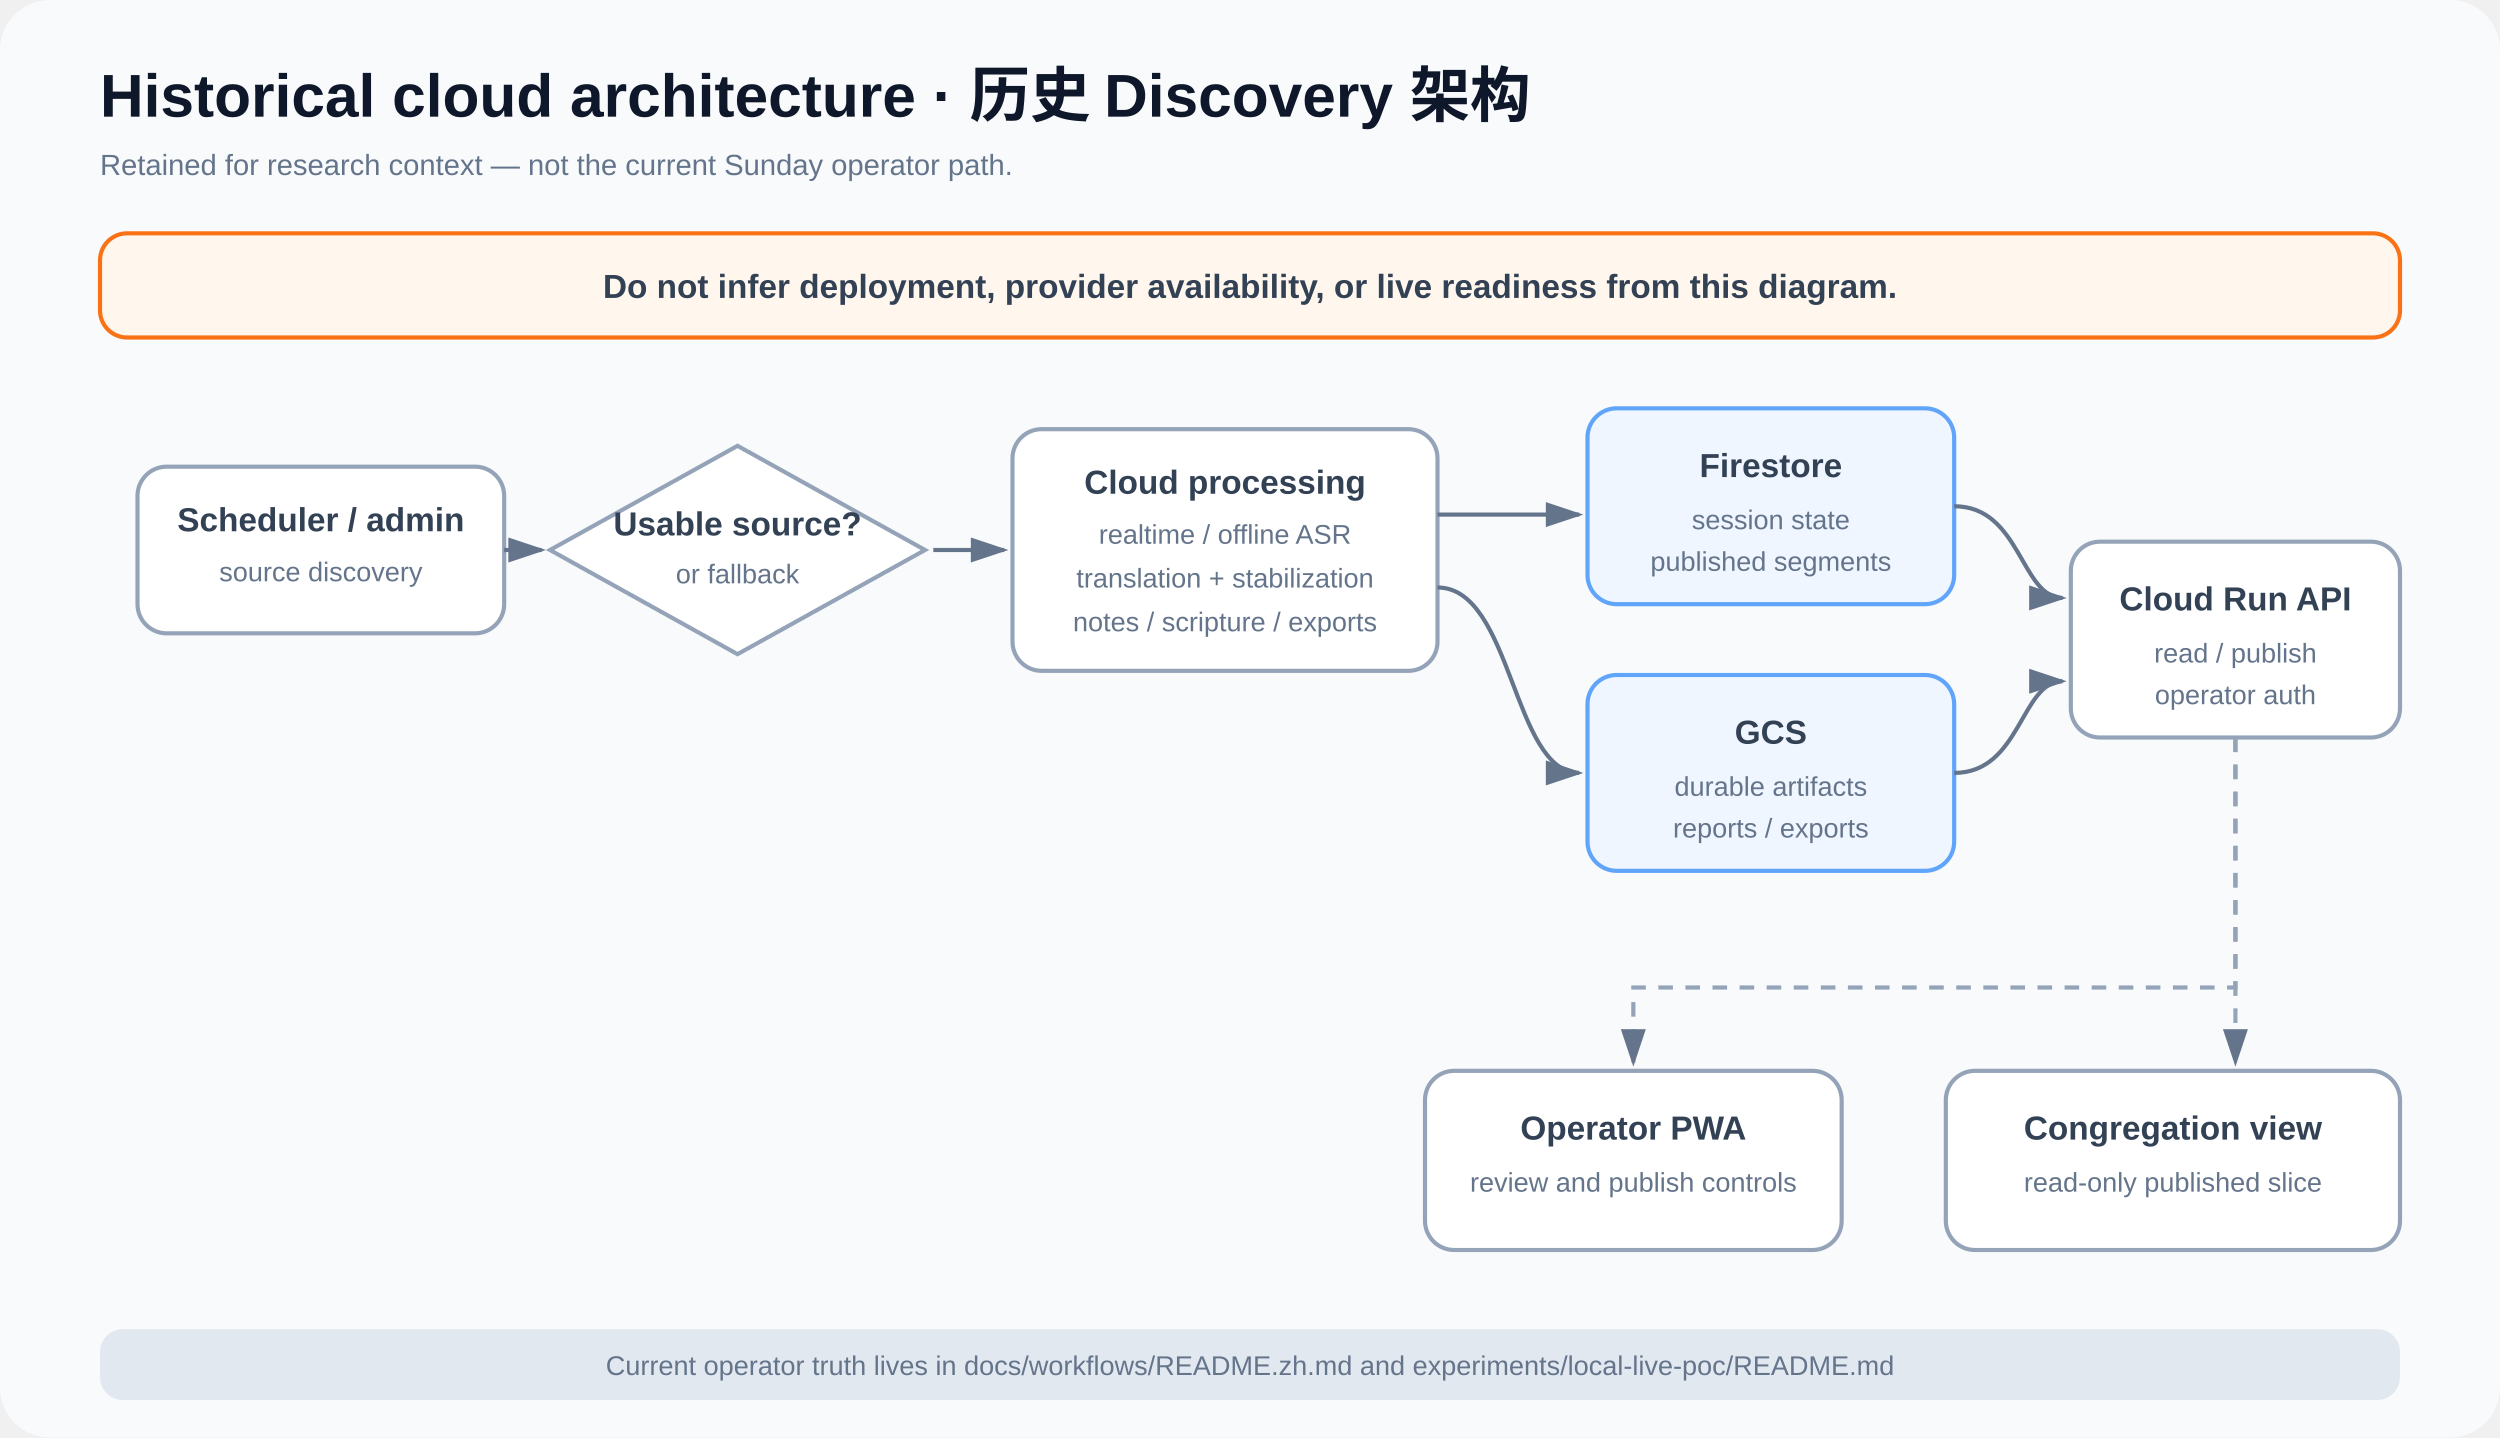
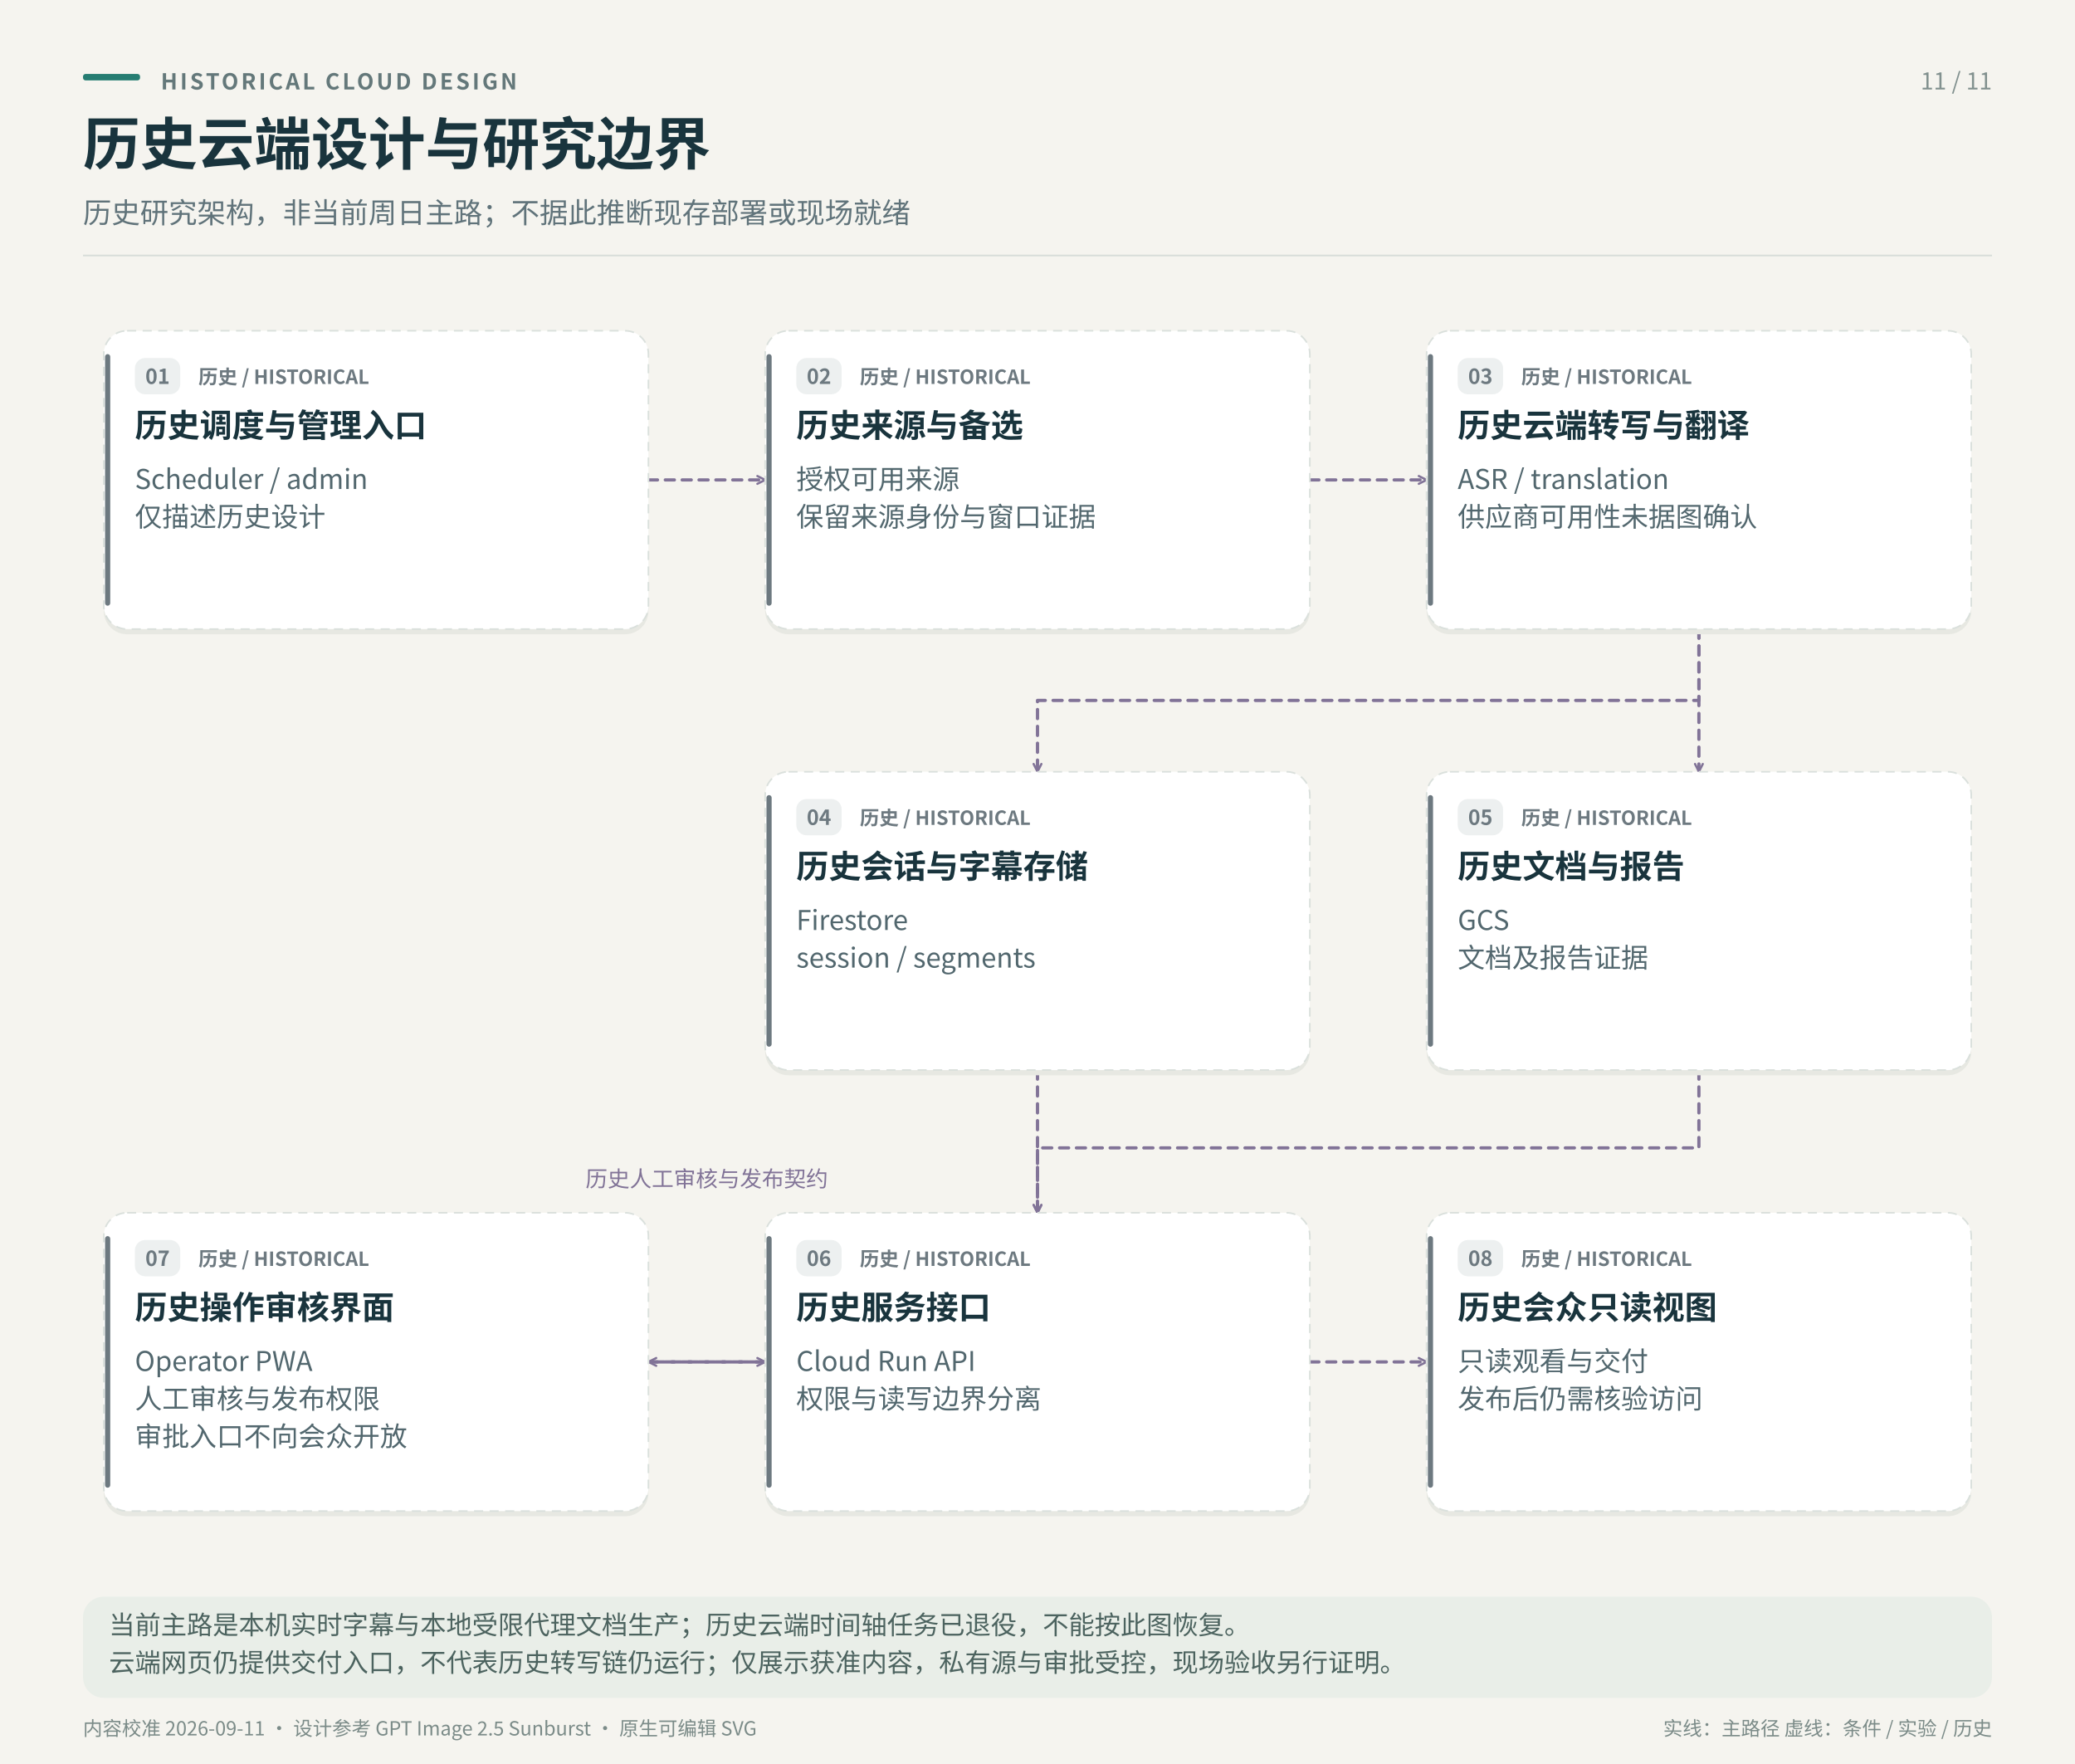
- <svg xmlns="http://www.w3.org/2000/svg" width="1200" height="690" viewBox="0 0 1200 690" role="img" aria-labelledby="title desc">
+ <svg xmlns="http://www.w3.org/2000/svg" width="1600" height="1360" viewBox="0 0 1600 1360" role="img" aria-labelledby="title desc">
+   <style>text{font-family:"PingFang SC","Noto Sans CJK SC","Microsoft YaHei",Arial,sans-serif;} text{font-variant-ligatures:none}</style>
  <defs>
-     <marker id="a" markerWidth="10" markerHeight="10" refX="8" refY="3" orient="auto">
-       <path d="M0 0L0 6L9 3z" fill="#64748b" />
+     <marker id="arrow" markerWidth="8" markerHeight="8" refX="7" refY="4" orient="auto-start-reverse" markerUnits="userSpaceOnUse">
+       <path d="M1 1 L7 4 L1 7" fill="none" stroke="context-stroke" stroke-width="1.7" stroke-linecap="round" stroke-linejoin="round" />
    </marker>
-     <style>text{font-family:Arial,"PingFang SC","Microsoft YaHei",sans-serif}.bg{fill:#f8fafc}.title{font-size:29px;font-weight:700;fill:#0f172a}.sub{font-size:14px;fill:#64748b}.h{font-size:16px;font-weight:700;fill:#334155}.t{font-size:13px;fill:#64748b}.warn{fill:#fff7ed;stroke:#f97316;stroke-width:2}.box{fill:#fff;stroke:#94a3b8;stroke-width:2}.store{fill:#eff6ff;stroke:#60a5fa;stroke-width:2}.line{fill:none;stroke:#64748b;stroke-width:2;marker-end:url(#a)}.dash{fill:none;stroke:#94a3b8;stroke-width:2;stroke-dasharray:7 6;marker-end:url(#a)}</style>
  </defs>
-   <rect class="bg" width="1200" height="690" rx="24" />
-   <text class="title" x="48" y="56">Historical cloud architecture · 历史 Discovery 架构</text>
-   <text class="sub" x="48" y="84">Retained for research context — not the current Sunday operator path.</text>
-   <rect class="warn" x="48" y="112" width="1104" height="50" rx="13" />
-   <text class="h" x="600" y="143" text-anchor="middle">Do not infer deployment, provider availability, or live readiness from this diagram.</text>
-   <rect class="box" x="66" y="224" width="176" height="80" rx="14" />
-   <text class="h" x="154" y="255" text-anchor="middle">Scheduler / admin</text>
-   <text class="t" x="154" y="279" text-anchor="middle">source discovery</text>
-   <polygon class="box" points="354,214 444,264 354,314 264,264" />
-   <text class="h" x="354" y="257" text-anchor="middle">Usable source?</text>
-   <text class="t" x="354" y="280" text-anchor="middle">or fallback</text>
-   <rect class="box" x="486" y="206" width="204" height="116" rx="14" />
-   <text class="h" x="588" y="237" text-anchor="middle">Cloud processing</text>
-   <text class="t" x="588" y="261" text-anchor="middle">realtime / offline ASR</text>
-   <text class="t" x="588" y="282" text-anchor="middle">translation + stabilization</text>
-   <text class="t" x="588" y="303" text-anchor="middle">notes / scripture / exports</text>
-   <rect class="store" x="762" y="196" width="176" height="94" rx="14" />
-   <text class="h" x="850" y="229" text-anchor="middle">Firestore</text>
-   <text class="t" x="850" y="254" text-anchor="middle">session state</text>
-   <text class="t" x="850" y="274" text-anchor="middle">published segments</text>
-   <rect class="store" x="762" y="324" width="176" height="94" rx="14" />
-   <text class="h" x="850" y="357" text-anchor="middle">GCS</text>
-   <text class="t" x="850" y="382" text-anchor="middle">durable artifacts</text>
-   <text class="t" x="850" y="402" text-anchor="middle">reports / exports</text>
-   <rect class="box" x="994" y="260" width="158" height="94" rx="14" />
-   <text class="h" x="1073" y="293" text-anchor="middle">Cloud Run API</text>
-   <text class="t" x="1073" y="318" text-anchor="middle">read / publish</text>
-   <text class="t" x="1073" y="338" text-anchor="middle">operator auth</text>
-   <path class="line" d="M242 264H260" />
-   <path class="line" d="M448 264H482" />
-   <path class="line" d="M690 247H758" />
-   <path class="line" d="M690 282C726 282 726 371 758 371" />
-   <path class="line" d="M938 243C970 243 970 287 990 287" />
-   <path class="line" d="M938 371C970 371 970 327 990 327" />
-   <rect class="box" x="684" y="514" width="200" height="86" rx="14" />
-   <text class="h" x="784" y="547" text-anchor="middle">Operator PWA</text>
-   <text class="t" x="784" y="572" text-anchor="middle">review and publish controls</text>
-   <rect class="box" x="934" y="514" width="218" height="86" rx="14" />
-   <text class="h" x="1043" y="547" text-anchor="middle">Congregation view</text>
-   <text class="t" x="1043" y="572" text-anchor="middle">read-only published slice</text>
-   <path class="dash" d="M1073 354V474H784V510" />
-   <path class="dash" d="M1073 354V510" />
-   <rect fill="#e2e8f0" x="48" y="638" width="1104" height="34" rx="11" />
-   <text class="t" x="600" y="660" text-anchor="middle">Current operator truth lives in docs/workflows/README.zh.md and experiments/local-live-poc/README.md</text>
+   <rect x="0" y="0" width="1600" height="1360" rx="0" fill="#F5F4EF" stroke="none" />
+   <rect x="64" y="57" width="44" height="5" rx="2" fill="#267D72" stroke="none" />
+   <text x="124" y="69" font-size="17" font-weight="600" fill="#64787A" text-anchor="start" letter-spacing="2">HISTORICAL CLOUD DESIGN</text>
+   <text x="64" y="127" font-size="44" font-weight="650" fill="#19343D" text-anchor="start">历史云端设计与研究边界</text>
+   <text x="64" y="172" font-size="22" font-weight="400" fill="#60737A" text-anchor="start">历史研究架构，非当前周日主路；不据此推断现存部署或现场就绪</text>
+   <text x="1536" y="69" font-size="18" font-weight="500" fill="#82918F" text-anchor="end">11 / 11</text>
+   <path d="M64 197H1536" stroke="#D8DEDA" stroke-width="1.3" />
+   <path data-edge="scheduler:source" d="M500 370.0 L590 370.0" fill="none" stroke="#817397" stroke-width="2.5" stroke-linecap="round" stroke-linejoin="round" stroke-dasharray="7 6" marker-end="url(#arrow)" />
+   <path data-edge="source:models" d="M1010 370.0 L1100 370.0" fill="none" stroke="#817397" stroke-width="2.5" stroke-linecap="round" stroke-linejoin="round" stroke-dasharray="7 6" marker-end="url(#arrow)" />
+   <path data-edge="models:sessions" d="M1310.0 485 L1310.0 540.0 L800.0 540.0 L800.0 595" fill="none" stroke="#817397" stroke-width="2.5" stroke-linecap="round" stroke-linejoin="round" stroke-dasharray="7 6" marker-end="url(#arrow)" />
+   <path data-edge="models:documents" d="M1310.0 485 L1310.0 595" fill="none" stroke="#817397" stroke-width="2.5" stroke-linecap="round" stroke-linejoin="round" stroke-dasharray="7 6" marker-end="url(#arrow)" />
+   <path data-edge="sessions:api" d="M800.0 825 L800.0 935" fill="none" stroke="#817397" stroke-width="2.5" stroke-linecap="round" stroke-linejoin="round" stroke-dasharray="7 6" marker-end="url(#arrow)" />
+   <path data-edge="documents:api" d="M1310 825 L1310 885 L800 885 L800 935" fill="none" stroke="#817397" stroke-width="2.5" stroke-linecap="round" stroke-linejoin="round" stroke-dasharray="7 6" marker-end="url(#arrow)" />
+   <path data-edge="api:operator" d="M590 1050.0 L500 1050.0" fill="none" stroke="#817397" stroke-width="2.5" stroke-linecap="round" stroke-linejoin="round" stroke-dasharray="7 6" marker-end="url(#arrow)" />
+   <path data-edge="api:viewer" d="M1010 1050.0 L1100 1050.0" fill="none" stroke="#817397" stroke-width="2.5" stroke-linecap="round" stroke-linejoin="round" stroke-dasharray="7 6" marker-end="url(#arrow)" />
+   <path data-edge="operator:api" d="M500 1050.0 L590 1050.0" fill="none" stroke="#817397" stroke-width="2.5" stroke-linecap="round" stroke-linejoin="round" stroke-dasharray="7 6" marker-end="url(#arrow)" />
+   <rect x="442.5" y="893" width="205.0" height="30" rx="6" fill="#F5F4EF" stroke="none" />
+   <text x="545.0" y="915" font-size="17" font-weight="500" fill="#817397" text-anchor="middle">历史人工审核与发布契约</text>
+   <g id="node-scheduler" data-node="scheduler">
+     <rect x="80" y="259" width="420" height="230" rx="18" fill="#E7E8E2" stroke="none" />
+     <rect x="80" y="255" width="420" height="230" rx="18" fill="#FFFFFF" stroke="#DAE0DC" stroke-width="1.25" stroke-dasharray="7 5" />
+     <rect x="81" y="273" width="4" height="194" rx="2" fill="#6D7980" stroke="none" />
+     <rect x="104" y="276" width="35" height="28" rx="8" fill="#EDF0F0" stroke="none" />
+     <text x="121.5" y="296" font-size="16" font-weight="700" fill="#6D7980" text-anchor="middle" data-box="104,276,35,28">01</text>
+     <text x="153" y="296" font-size="15" font-weight="600" fill="#6D7980" text-anchor="start" data-box="148,273,332,35">历史 / HISTORICAL</text>
+     <text x="104" y="337" font-size="25" font-weight="650" fill="#19343D" text-anchor="start" data-box="100,310,380,162">历史调度与管理入口</text>
+     <text x="104" y="377" font-size="21" font-weight="400" fill="#52676E" text-anchor="start" data-box="100,310,380,162">Scheduler / admin</text>
+     <text x="104" y="406" font-size="21" font-weight="400" fill="#52676E" text-anchor="start" data-box="100,310,380,162">仅描述历史设计</text>
+   </g>
+   <g id="node-source" data-node="source">
+     <rect x="590" y="259" width="420" height="230" rx="18" fill="#E7E8E2" stroke="none" />
+     <rect x="590" y="255" width="420" height="230" rx="18" fill="#FFFFFF" stroke="#DAE0DC" stroke-width="1.25" stroke-dasharray="7 5" />
+     <rect x="591" y="273" width="4" height="194" rx="2" fill="#6D7980" stroke="none" />
+     <rect x="614" y="276" width="35" height="28" rx="8" fill="#EDF0F0" stroke="none" />
+     <text x="631.5" y="296" font-size="16" font-weight="700" fill="#6D7980" text-anchor="middle" data-box="614,276,35,28">02</text>
+     <text x="663" y="296" font-size="15" font-weight="600" fill="#6D7980" text-anchor="start" data-box="658,273,332,35">历史 / HISTORICAL</text>
+     <text x="614" y="337" font-size="25" font-weight="650" fill="#19343D" text-anchor="start" data-box="610,310,380,162">历史来源与备选</text>
+     <text x="614" y="377" font-size="21" font-weight="400" fill="#52676E" text-anchor="start" data-box="610,310,380,162">授权可用来源</text>
+     <text x="614" y="406" font-size="21" font-weight="400" fill="#52676E" text-anchor="start" data-box="610,310,380,162">保留来源身份与窗口证据</text>
+   </g>
+   <g id="node-models" data-node="models">
+     <rect x="1100" y="259" width="420" height="230" rx="18" fill="#E7E8E2" stroke="none" />
+     <rect x="1100" y="255" width="420" height="230" rx="18" fill="#FFFFFF" stroke="#DAE0DC" stroke-width="1.25" stroke-dasharray="7 5" />
+     <rect x="1101" y="273" width="4" height="194" rx="2" fill="#6D7980" stroke="none" />
+     <rect x="1124" y="276" width="35" height="28" rx="8" fill="#EDF0F0" stroke="none" />
+     <text x="1141.5" y="296" font-size="16" font-weight="700" fill="#6D7980" text-anchor="middle" data-box="1124,276,35,28">03</text>
+     <text x="1173" y="296" font-size="15" font-weight="600" fill="#6D7980" text-anchor="start" data-box="1168,273,332,35">历史 / HISTORICAL</text>
+     <text x="1124" y="337" font-size="25" font-weight="650" fill="#19343D" text-anchor="start" data-box="1120,310,380,162">历史云端转写与翻译</text>
+     <text x="1124" y="377" font-size="21" font-weight="400" fill="#52676E" text-anchor="start" data-box="1120,310,380,162">ASR / translation</text>
+     <text x="1124" y="406" font-size="21" font-weight="400" fill="#52676E" text-anchor="start" data-box="1120,310,380,162">供应商可用性未据图确认</text>
+   </g>
+   <g id="node-sessions" data-node="sessions">
+     <rect x="590" y="599" width="420" height="230" rx="18" fill="#E7E8E2" stroke="none" />
+     <rect x="590" y="595" width="420" height="230" rx="18" fill="#FFFFFF" stroke="#DAE0DC" stroke-width="1.25" stroke-dasharray="7 5" />
+     <rect x="591" y="613" width="4" height="194" rx="2" fill="#6D7980" stroke="none" />
+     <rect x="614" y="616" width="35" height="28" rx="8" fill="#EDF0F0" stroke="none" />
+     <text x="631.5" y="636" font-size="16" font-weight="700" fill="#6D7980" text-anchor="middle" data-box="614,616,35,28">04</text>
+     <text x="663" y="636" font-size="15" font-weight="600" fill="#6D7980" text-anchor="start" data-box="658,613,332,35">历史 / HISTORICAL</text>
+     <text x="614" y="677" font-size="25" font-weight="650" fill="#19343D" text-anchor="start" data-box="610,650,380,162">历史会话与字幕存储</text>
+     <text x="614" y="717" font-size="21" font-weight="400" fill="#52676E" text-anchor="start" data-box="610,650,380,162">Firestore</text>
+     <text x="614" y="746" font-size="21" font-weight="400" fill="#52676E" text-anchor="start" data-box="610,650,380,162">session / segments</text>
+   </g>
+   <g id="node-documents" data-node="documents">
+     <rect x="1100" y="599" width="420" height="230" rx="18" fill="#E7E8E2" stroke="none" />
+     <rect x="1100" y="595" width="420" height="230" rx="18" fill="#FFFFFF" stroke="#DAE0DC" stroke-width="1.25" stroke-dasharray="7 5" />
+     <rect x="1101" y="613" width="4" height="194" rx="2" fill="#6D7980" stroke="none" />
+     <rect x="1124" y="616" width="35" height="28" rx="8" fill="#EDF0F0" stroke="none" />
+     <text x="1141.5" y="636" font-size="16" font-weight="700" fill="#6D7980" text-anchor="middle" data-box="1124,616,35,28">05</text>
+     <text x="1173" y="636" font-size="15" font-weight="600" fill="#6D7980" text-anchor="start" data-box="1168,613,332,35">历史 / HISTORICAL</text>
+     <text x="1124" y="677" font-size="25" font-weight="650" fill="#19343D" text-anchor="start" data-box="1120,650,380,162">历史文档与报告</text>
+     <text x="1124" y="717" font-size="21" font-weight="400" fill="#52676E" text-anchor="start" data-box="1120,650,380,162">GCS</text>
+     <text x="1124" y="746" font-size="21" font-weight="400" fill="#52676E" text-anchor="start" data-box="1120,650,380,162">文档及报告证据</text>
+   </g>
+   <g id="node-api" data-node="api">
+     <rect x="590" y="939" width="420" height="230" rx="18" fill="#E7E8E2" stroke="none" />
+     <rect x="590" y="935" width="420" height="230" rx="18" fill="#FFFFFF" stroke="#DAE0DC" stroke-width="1.25" stroke-dasharray="7 5" />
+     <rect x="591" y="953" width="4" height="194" rx="2" fill="#6D7980" stroke="none" />
+     <rect x="614" y="956" width="35" height="28" rx="8" fill="#EDF0F0" stroke="none" />
+     <text x="631.5" y="976" font-size="16" font-weight="700" fill="#6D7980" text-anchor="middle" data-box="614,956,35,28">06</text>
+     <text x="663" y="976" font-size="15" font-weight="600" fill="#6D7980" text-anchor="start" data-box="658,953,332,35">历史 / HISTORICAL</text>
+     <text x="614" y="1017" font-size="25" font-weight="650" fill="#19343D" text-anchor="start" data-box="610,990,380,162">历史服务接口</text>
+     <text x="614" y="1057" font-size="21" font-weight="400" fill="#52676E" text-anchor="start" data-box="610,990,380,162">Cloud Run API</text>
+     <text x="614" y="1086" font-size="21" font-weight="400" fill="#52676E" text-anchor="start" data-box="610,990,380,162">权限与读写边界分离</text>
+   </g>
+   <g id="node-operator" data-node="operator">
+     <rect x="80" y="939" width="420" height="230" rx="18" fill="#E7E8E2" stroke="none" />
+     <rect x="80" y="935" width="420" height="230" rx="18" fill="#FFFFFF" stroke="#DAE0DC" stroke-width="1.25" stroke-dasharray="7 5" />
+     <rect x="81" y="953" width="4" height="194" rx="2" fill="#6D7980" stroke="none" />
+     <rect x="104" y="956" width="35" height="28" rx="8" fill="#EDF0F0" stroke="none" />
+     <text x="121.5" y="976" font-size="16" font-weight="700" fill="#6D7980" text-anchor="middle" data-box="104,956,35,28">07</text>
+     <text x="153" y="976" font-size="15" font-weight="600" fill="#6D7980" text-anchor="start" data-box="148,953,332,35">历史 / HISTORICAL</text>
+     <text x="104" y="1017" font-size="25" font-weight="650" fill="#19343D" text-anchor="start" data-box="100,990,380,162">历史操作审核界面</text>
+     <text x="104" y="1057" font-size="21" font-weight="400" fill="#52676E" text-anchor="start" data-box="100,990,380,162">Operator PWA</text>
+     <text x="104" y="1086" font-size="21" font-weight="400" fill="#52676E" text-anchor="start" data-box="100,990,380,162">人工审核与发布权限</text>
+     <text x="104" y="1115" font-size="21" font-weight="400" fill="#52676E" text-anchor="start" data-box="100,990,380,162">审批入口不向会众开放</text>
+   </g>
+   <g id="node-viewer" data-node="viewer">
+     <rect x="1100" y="939" width="420" height="230" rx="18" fill="#E7E8E2" stroke="none" />
+     <rect x="1100" y="935" width="420" height="230" rx="18" fill="#FFFFFF" stroke="#DAE0DC" stroke-width="1.25" stroke-dasharray="7 5" />
+     <rect x="1101" y="953" width="4" height="194" rx="2" fill="#6D7980" stroke="none" />
+     <rect x="1124" y="956" width="35" height="28" rx="8" fill="#EDF0F0" stroke="none" />
+     <text x="1141.5" y="976" font-size="16" font-weight="700" fill="#6D7980" text-anchor="middle" data-box="1124,956,35,28">08</text>
+     <text x="1173" y="976" font-size="15" font-weight="600" fill="#6D7980" text-anchor="start" data-box="1168,953,332,35">历史 / HISTORICAL</text>
+     <text x="1124" y="1017" font-size="25" font-weight="650" fill="#19343D" text-anchor="start" data-box="1120,990,380,162">历史会众只读视图</text>
+     <text x="1124" y="1057" font-size="21" font-weight="400" fill="#52676E" text-anchor="start" data-box="1120,990,380,162">只读观看与交付</text>
+     <text x="1124" y="1086" font-size="21" font-weight="400" fill="#52676E" text-anchor="start" data-box="1120,990,380,162">发布后仍需核验访问</text>
+   </g>
+   <rect x="64" y="1231" width="1472" height="78" rx="16" fill="#E9EEE8" stroke="none" />
+   <text x="84" y="1260" font-size="20" font-weight="400" fill="#4C635F" text-anchor="start">当前主路是本机实时字幕与本地受限代理文档生产；历史云端时间轴任务已退役，不能按此图恢复。</text>
+   <text x="84" y="1289" font-size="20" font-weight="400" fill="#4C635F" text-anchor="start">云端网页仍提供交付入口，不代表历史转写链仍运行；仅展示获准内容，私有源与审批受控，现场验收另行证明。</text>
+   <text x="64" y="1338" font-size="15" font-weight="400" fill="#7B8B88" text-anchor="start">内容校准 2026-09-11 · 设计参考 GPT Image 2.5 Sunburst · 原生可编辑 SVG</text>
+   <text x="1536" y="1338" font-size="15" font-weight="400" fill="#7B8B88" text-anchor="end">实线：主路径   虚线：条件 / 实验 / 历史</text>
</svg>
